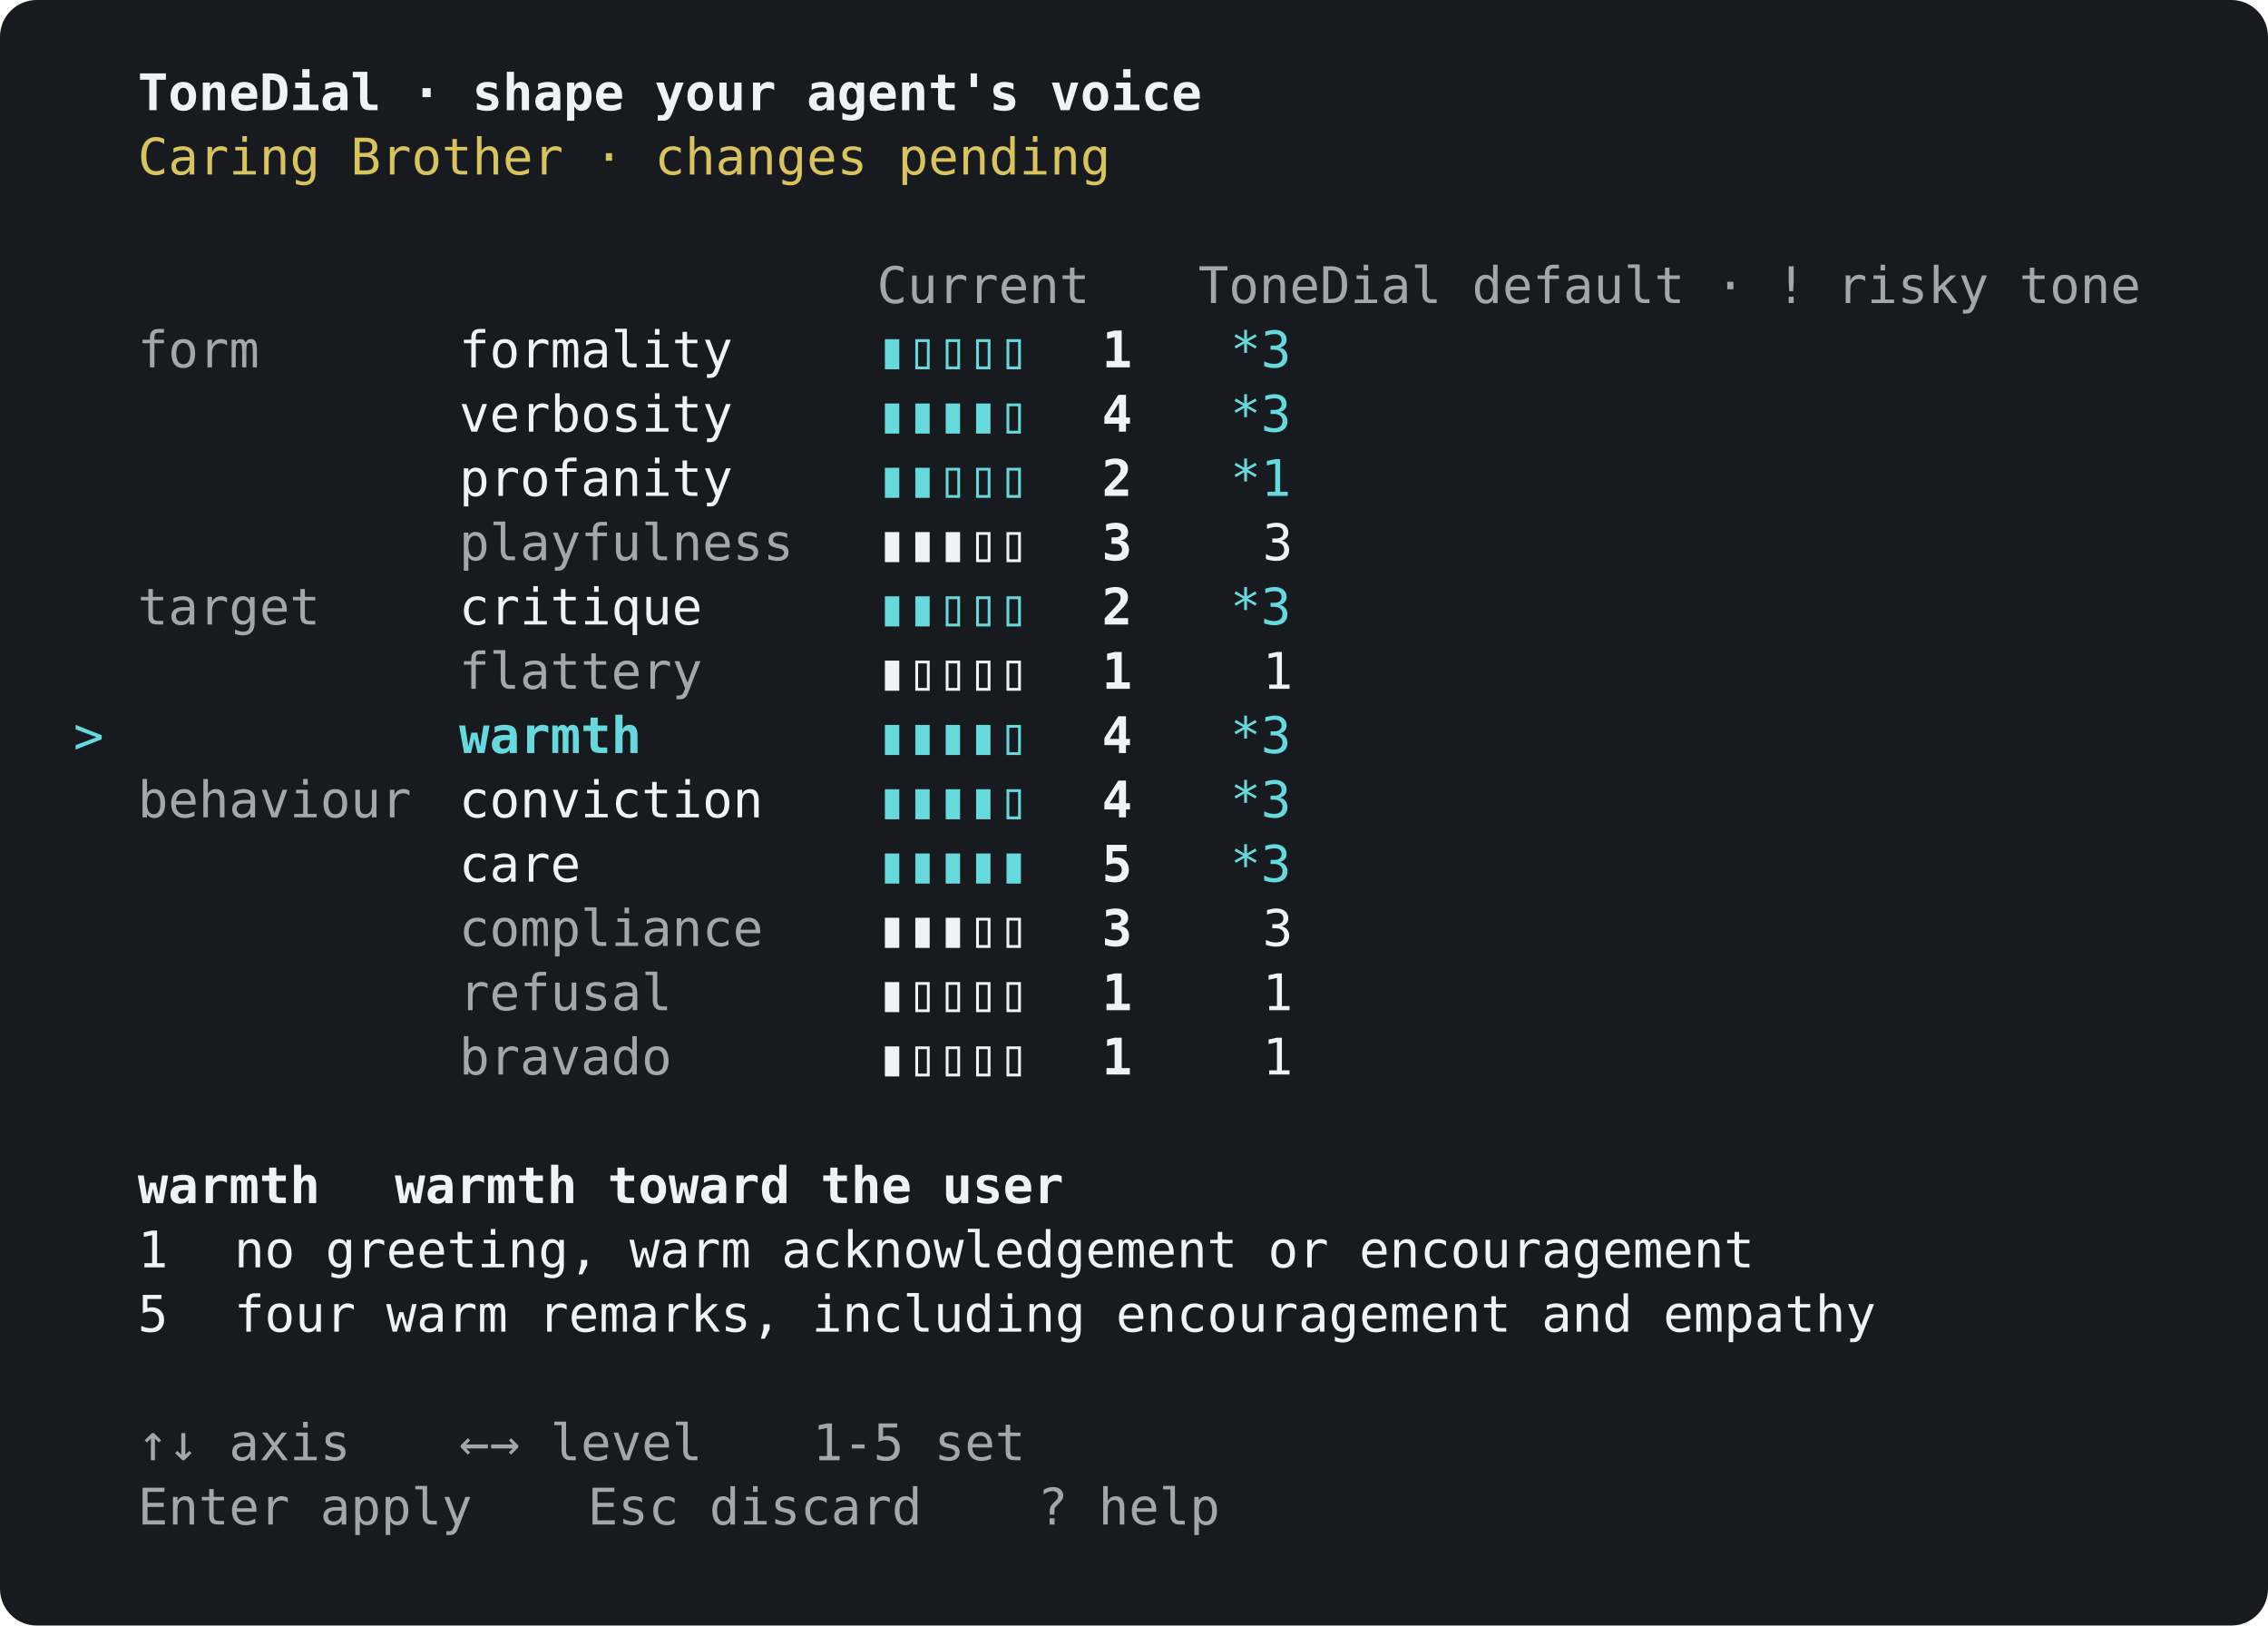
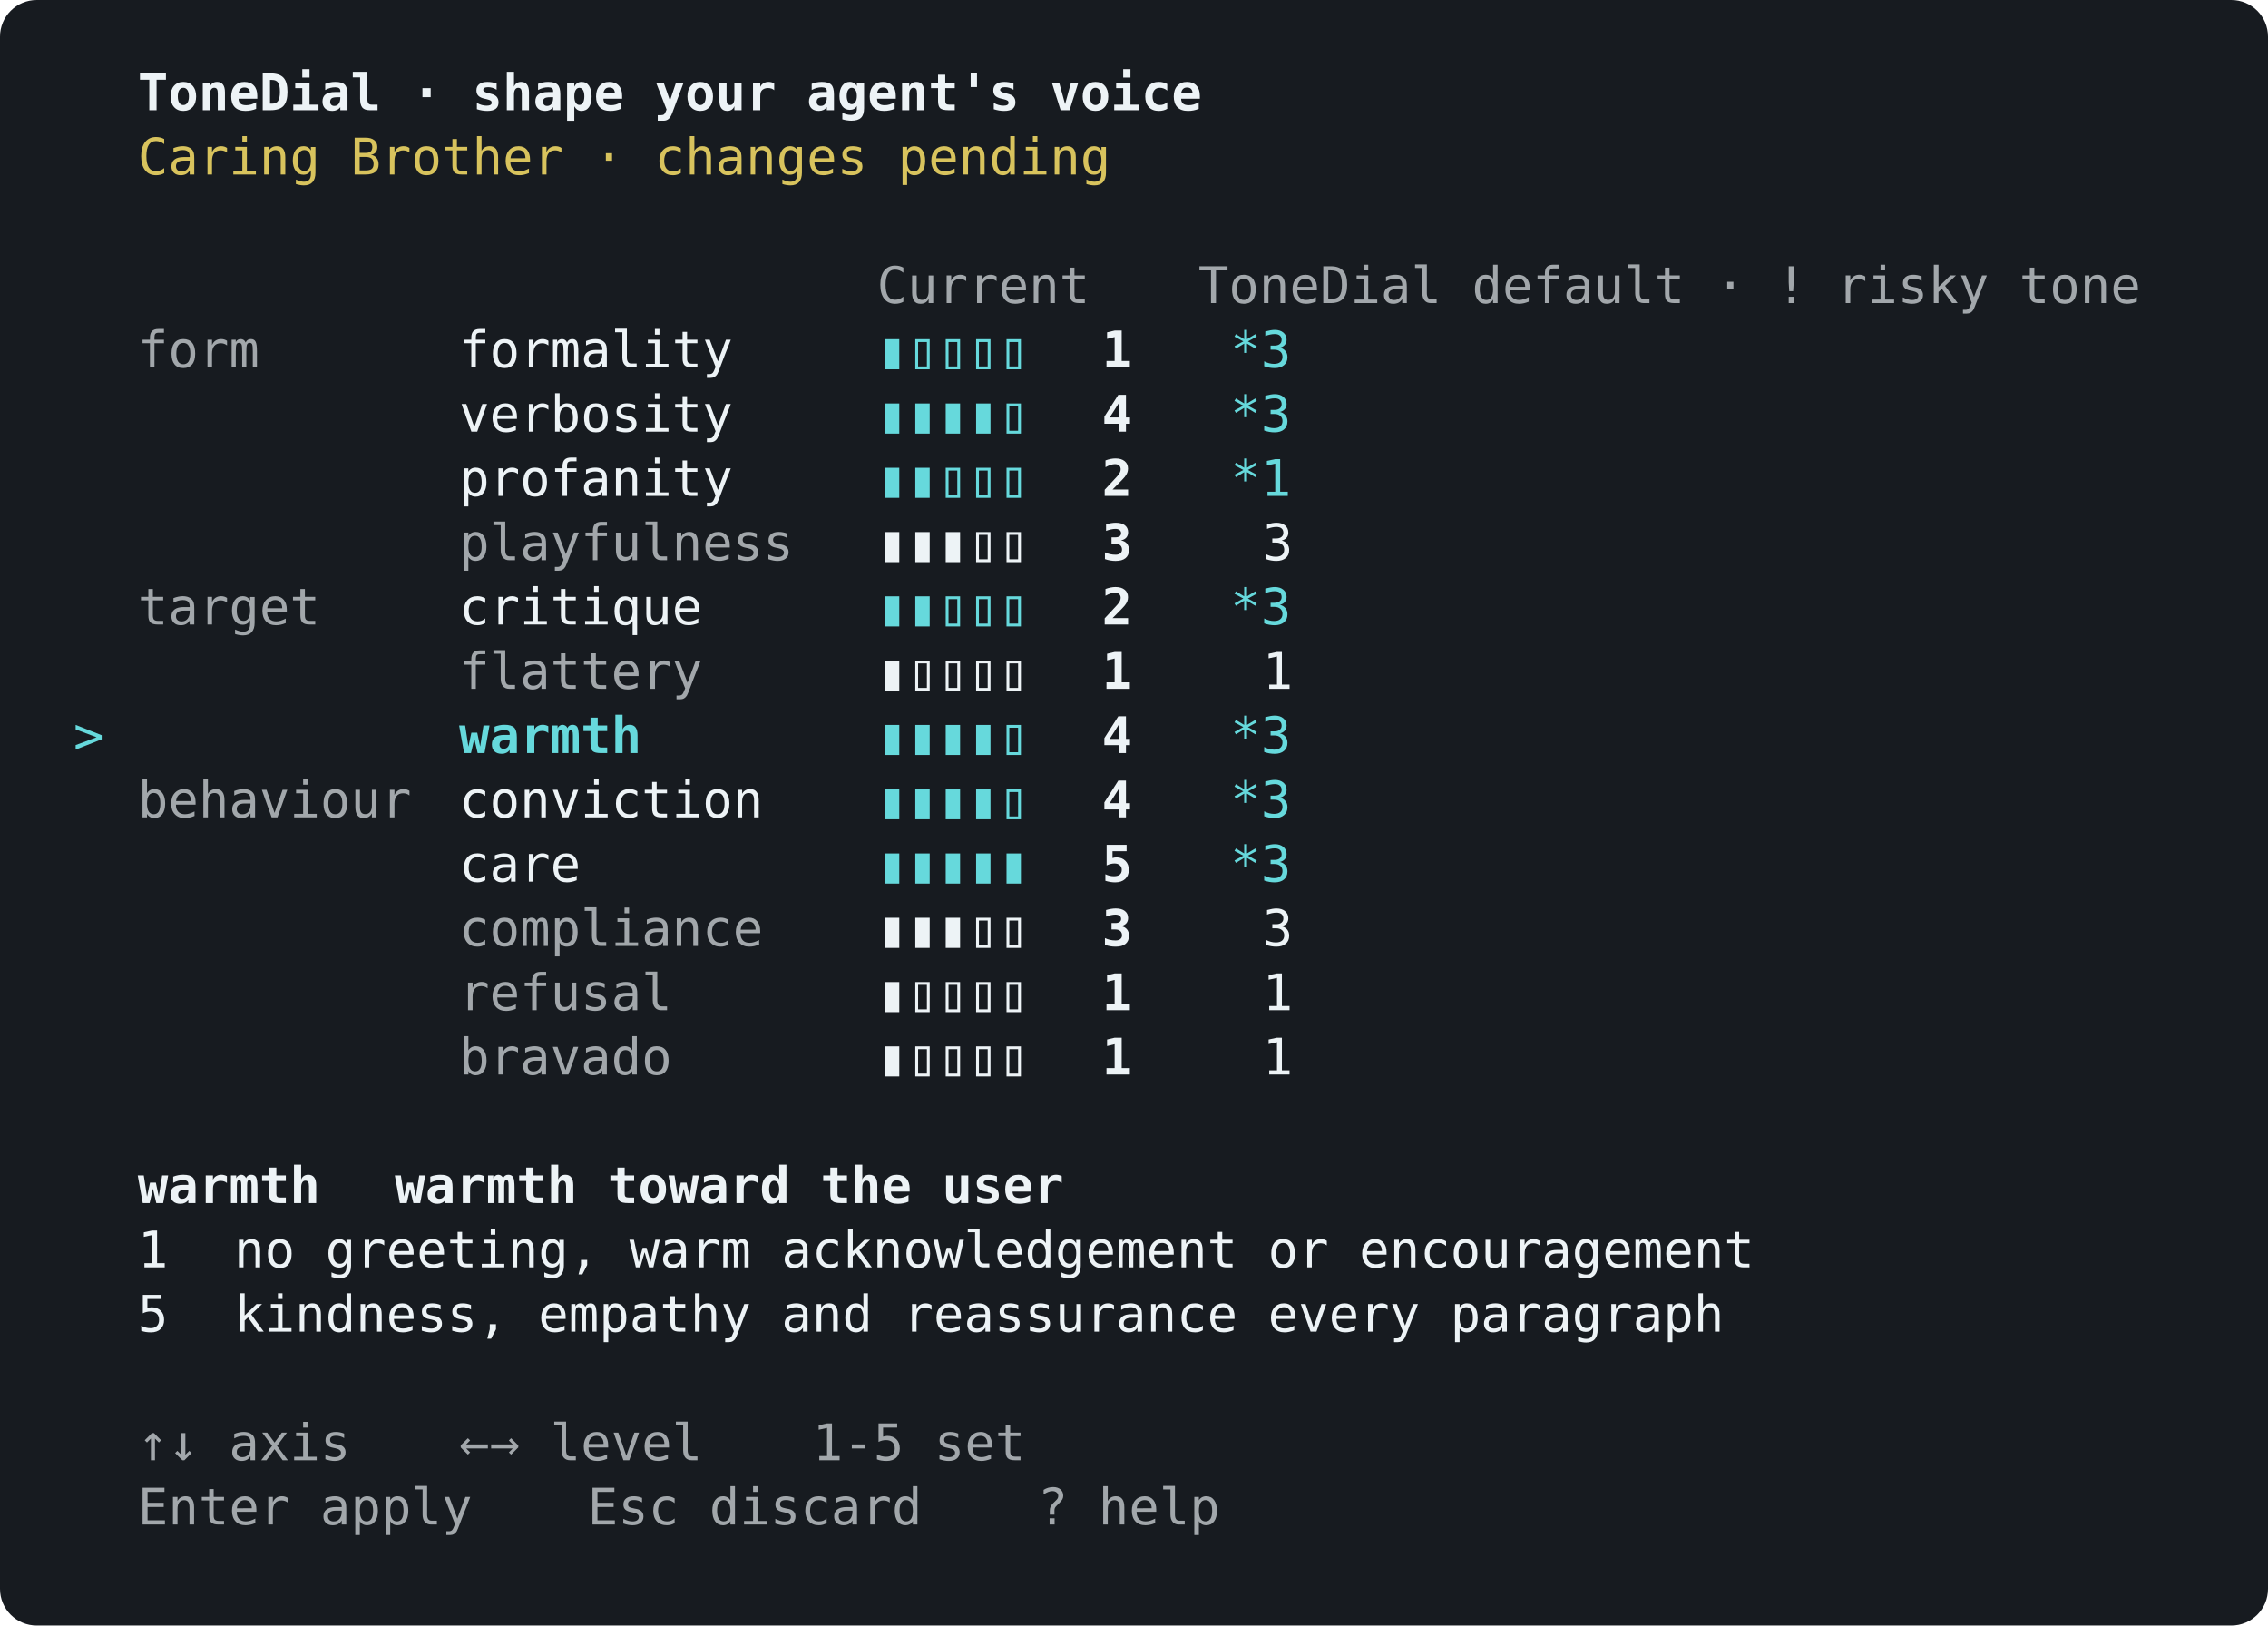
<svg xmlns="http://www.w3.org/2000/svg" width="988" height="708" viewBox="0 0 988 708" role="img" aria-labelledby="title description">
  <rect width="100%" height="100%" rx="16" fill="#171b20" />
  <g font-family="ui-monospace, SFMono-Regular, Menlo, Consolas, monospace, system-ui" font-size="22">
    <text x="60" y="48" fill="#edf3f6" font-weight="700" opacity="1">ToneDial · shape your agent's voice</text>
    <text x="60" y="76" fill="#d8c35d" font-weight="400" opacity="1">Caring Brother · changes pending</text>
    <text x="382" y="132" fill="#edf3f6" font-weight="400" opacity="0.65">Current</text>
    <text x="522" y="132" fill="#edf3f6" font-weight="400" opacity="0.65">ToneDial default · ! risky tone</text>
    <text x="60" y="160" fill="#edf3f6" font-weight="400" opacity="0.65">form</text>
    <text x="200" y="160" fill="#edf3f6" font-weight="400" opacity="1">formality</text>
    <text x="382" y="160" fill="#66d9dc" font-weight="400" opacity="1">▮▯▯▯▯</text>
    <text x="480" y="160" fill="#edf3f6" font-weight="700" opacity="1">1</text>
    <text x="536" y="160" fill="#66d9dc" font-weight="400" opacity="1">*3</text>
    <text x="200" y="188" fill="#edf3f6" font-weight="400" opacity="1">verbosity</text>
    <text x="382" y="188" fill="#66d9dc" font-weight="400" opacity="1">▮▮▮▮▯</text>
    <text x="480" y="188" fill="#edf3f6" font-weight="700" opacity="1">4</text>
    <text x="536" y="188" fill="#66d9dc" font-weight="400" opacity="1">*3</text>
    <text x="200" y="216" fill="#edf3f6" font-weight="400" opacity="1">profanity</text>
    <text x="382" y="216" fill="#66d9dc" font-weight="400" opacity="1">▮▮▯▯▯</text>
    <text x="480" y="216" fill="#edf3f6" font-weight="700" opacity="1">2</text>
    <text x="536" y="216" fill="#66d9dc" font-weight="400" opacity="1">*1</text>
    <text x="200" y="244" fill="#edf3f6" font-weight="400" opacity="0.65">playfulness</text>
    <text x="382" y="244" fill="#edf3f6" font-weight="400" opacity="1">▮▮▮▯▯</text>
    <text x="480" y="244" fill="#edf3f6" font-weight="700" opacity="1">3</text>
    <text x="550" y="244" fill="#edf3f6" font-weight="400" opacity="1">3</text>
    <text x="60" y="272" fill="#edf3f6" font-weight="400" opacity="0.65">target</text>
    <text x="200" y="272" fill="#edf3f6" font-weight="400" opacity="1">critique</text>
    <text x="382" y="272" fill="#66d9dc" font-weight="400" opacity="1">▮▮▯▯▯</text>
    <text x="480" y="272" fill="#edf3f6" font-weight="700" opacity="1">2</text>
    <text x="536" y="272" fill="#66d9dc" font-weight="400" opacity="1">*3</text>
    <text x="200" y="300" fill="#edf3f6" font-weight="400" opacity="0.65">flattery</text>
    <text x="382" y="300" fill="#edf3f6" font-weight="400" opacity="1">▮▯▯▯▯</text>
    <text x="480" y="300" fill="#edf3f6" font-weight="700" opacity="1">1</text>
    <text x="550" y="300" fill="#edf3f6" font-weight="400" opacity="1">1</text>
    <text x="32" y="328" fill="#66d9dc" font-weight="400" opacity="1">&gt; </text>
    <text x="200" y="328" fill="#66d9dc" font-weight="700" opacity="1">warmth</text>
    <text x="382" y="328" fill="#66d9dc" font-weight="400" opacity="1">▮▮▮▮▯</text>
    <text x="480" y="328" fill="#edf3f6" font-weight="700" opacity="1">4</text>
    <text x="536" y="328" fill="#66d9dc" font-weight="400" opacity="1">*3</text>
    <text x="60" y="356" fill="#edf3f6" font-weight="400" opacity="0.65">behaviour </text>
    <text x="200" y="356" fill="#edf3f6" font-weight="400" opacity="1">conviction</text>
    <text x="382" y="356" fill="#66d9dc" font-weight="400" opacity="1">▮▮▮▮▯</text>
    <text x="480" y="356" fill="#edf3f6" font-weight="700" opacity="1">4</text>
    <text x="536" y="356" fill="#66d9dc" font-weight="400" opacity="1">*3</text>
    <text x="200" y="384" fill="#edf3f6" font-weight="400" opacity="1">care</text>
    <text x="382" y="384" fill="#66d9dc" font-weight="400" opacity="1">▮▮▮▮▮</text>
    <text x="480" y="384" fill="#edf3f6" font-weight="700" opacity="1">5</text>
    <text x="536" y="384" fill="#66d9dc" font-weight="400" opacity="1">*3</text>
    <text x="200" y="412" fill="#edf3f6" font-weight="400" opacity="0.65">compliance </text>
    <text x="382" y="412" fill="#edf3f6" font-weight="400" opacity="1">▮▮▮▯▯</text>
    <text x="480" y="412" fill="#edf3f6" font-weight="700" opacity="1">3</text>
    <text x="550" y="412" fill="#edf3f6" font-weight="400" opacity="1">3</text>
    <text x="200" y="440" fill="#edf3f6" font-weight="400" opacity="0.65">refusal</text>
    <text x="382" y="440" fill="#edf3f6" font-weight="400" opacity="1">▮▯▯▯▯</text>
    <text x="480" y="440" fill="#edf3f6" font-weight="700" opacity="1">1</text>
    <text x="550" y="440" fill="#edf3f6" font-weight="400" opacity="1">1</text>
    <text x="200" y="468" fill="#edf3f6" font-weight="400" opacity="0.65">bravado</text>
    <text x="382" y="468" fill="#edf3f6" font-weight="400" opacity="1">▮▯▯▯▯</text>
    <text x="480" y="468" fill="#edf3f6" font-weight="700" opacity="1">1</text>
    <text x="550" y="468" fill="#edf3f6" font-weight="400" opacity="1">1</text>
    <text x="60" y="524" fill="#edf3f6" font-weight="700" opacity="1">warmth</text>
    <text x="172" y="524" fill="#edf3f6" font-weight="700" opacity="1">warmth toward the user</text>
    <text x="60" y="552" fill="#edf3f6" font-weight="400" opacity="1">1</text>
    <text x="102" y="552" fill="#edf3f6" font-weight="400" opacity="1">no greeting, warm acknowledgement or encouragement</text>
    <text x="60" y="580" fill="#edf3f6" font-weight="400" opacity="1">5</text>
-     <text x="102" y="580" fill="#edf3f6" font-weight="400" opacity="1">four warm remarks, including encouragement and empathy</text>
+     <text x="102" y="580" fill="#edf3f6" font-weight="400" opacity="1">kindness, empathy and reassurance every paragraph</text>
    <text x="60" y="636" fill="#edf3f6" font-weight="400" opacity="0.65">↑↓ axis</text>
    <text x="200" y="636" fill="#edf3f6" font-weight="400" opacity="0.65">←→ level</text>
    <text x="354" y="636" fill="#edf3f6" font-weight="400" opacity="0.65">1-5 set</text>
    <text x="60" y="664" fill="#edf3f6" font-weight="400" opacity="0.65">Enter apply</text>
    <text x="256" y="664" fill="#edf3f6" font-weight="400" opacity="0.65">Esc discard</text>
    <text x="452" y="664" fill="#edf3f6" font-weight="400" opacity="0.65">? help</text>
  </g>
</svg>
